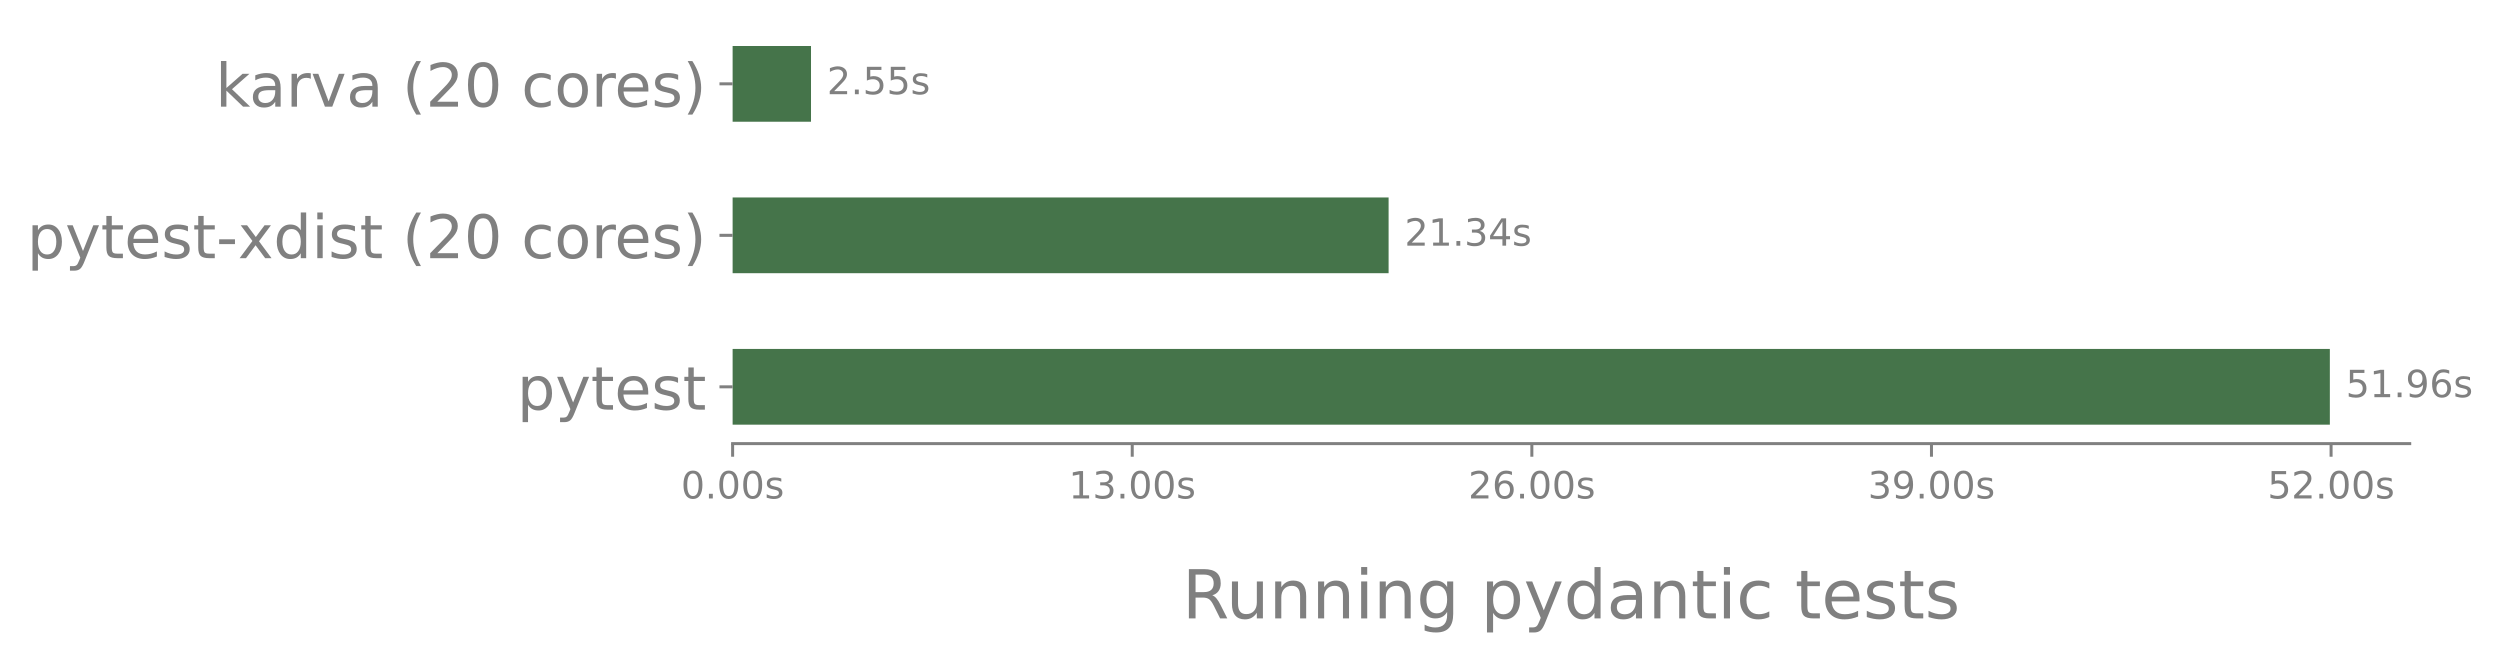
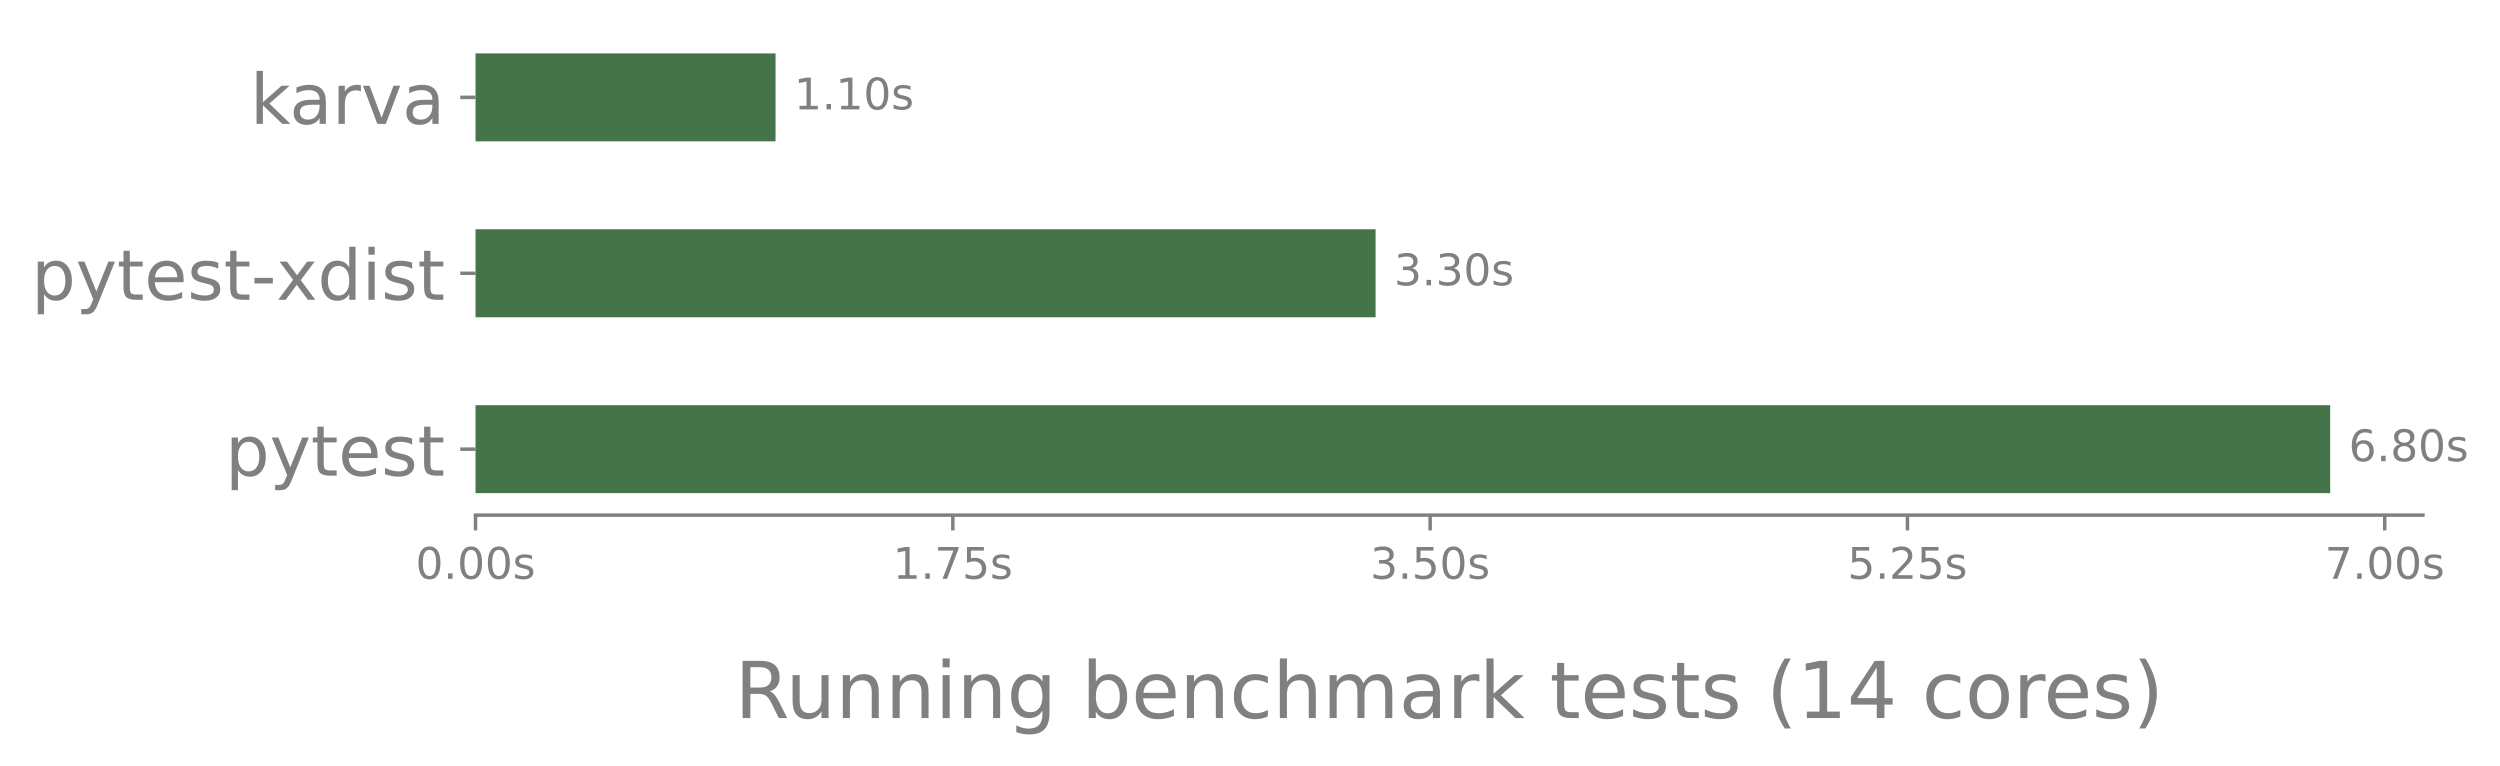
- <svg xmlns="http://www.w3.org/2000/svg" xmlns:xlink="http://www.w3.org/1999/xlink" width="665.437pt" height="175.551pt" viewBox="0 0 665.437 175.551" version="1.1">
+ <svg xmlns="http://www.w3.org/2000/svg" xmlns:xlink="http://www.w3.org/1999/xlink" width="573.074pt" height="175.551pt" viewBox="0 0 573.074 175.551" version="1.1">
  <defs>
    <style type="text/css">*{stroke-linejoin: round; stroke-linecap: butt}</style>
  </defs>
  <g id="figure_1">
    <g id="patch_1">
-       <path d="M 0 175.551  L 665.437 175.551  L 665.437 0  L 0 0  L 0 175.551  z " style="fill: none" />
+       <path d="M 0 175.551  L 573.074 175.551  L 573.074 0  L 0 0  L 0 175.551  z " style="fill: none" />
    </g>
    <g id="axes_1">
      <g id="patch_2">
-         <path d="M 195.005 118.08  L 641.405 118.08  L 641.405 7.2  L 195.005 7.2  L 195.005 118.08  z " style="fill: none" />
+         <path d="M 109.005 118.08  L 555.405 118.08  L 555.405 7.2  L 109.005 7.2  L 109.005 118.08  z " style="fill: none" />
      </g>
      <g id="patch_3">
-         <path d="M 195.005 113.04  L 620.148 113.04  L 620.148 92.88  L 195.005 92.88  z " clip-path="url(#pfb73ade6a6)" style="fill: #45744a" />
+         <path d="M 109.005 113.04  L 534.148 113.04  L 534.148 92.88  L 109.005 92.88  z " clip-path="url(#pf5145cd546)" style="fill: #45744a" />
      </g>
      <g id="patch_4">
-         <path d="M 195.005 72.72  L 369.611 72.72  L 369.611 52.56  L 195.005 52.56  z " clip-path="url(#pfb73ade6a6)" style="fill: #45744a" />
+         <path d="M 109.005 72.72  L 315.324 72.72  L 315.324 52.56  L 109.005 52.56  z " clip-path="url(#pf5145cd546)" style="fill: #45744a" />
      </g>
      <g id="patch_5">
-         <path d="M 195.005 32.4  L 215.869 32.4  L 215.869 12.24  L 195.005 12.24  z " clip-path="url(#pfb73ade6a6)" style="fill: #45744a" />
+         <path d="M 109.005 32.4  L 177.778 32.4  L 177.778 12.24  L 109.005 12.24  z " clip-path="url(#pf5145cd546)" style="fill: #45744a" />
      </g>
      <g id="matplotlib.axis_1">
        <g id="xtick_1">
          <g id="line2d_1">
            <defs>
-               <path id="md4c3dacaef" d="M 0 0  L 0 3.5  " style="stroke: #808080; stroke-width: 0.8" />
+               <path id="m39ae7757c9" d="M 0 0  L 0 3.5  " style="stroke: #808080; stroke-width: 0.8" />
            </defs>
            <g>
-               <use xlink:href="#md4c3dacaef" x="195.005" y="118.08" style="fill: #808080; stroke: #808080; stroke-width: 0.8" />
+               <use xlink:href="#m39ae7757c9" x="109.005" y="118.08" style="fill: #808080; stroke: #808080; stroke-width: 0.8" />
            </g>
          </g>
          <g id="text_1">
-             <g style="fill: #808080" transform="translate(181.2675 132.6784) scale(0.1 -0.1)">
+             <g style="fill: #808080" transform="translate(95.2675 132.6784) scale(0.1 -0.1)">
              <defs>
                <path id="DejaVuSans-30" d="M 2034 4250  Q 1547 4250 1301 3770  Q 1056 3291 1056 2328  Q 1056 1369 1301 889  Q 1547 409 2034 409  Q 2525 409 2770 889  Q 3016 1369 3016 2328  Q 3016 3291 2770 3770  Q 2525 4250 2034 4250  z M 2034 4750  Q 2819 4750 3233 4129  Q 3647 3509 3647 2328  Q 3647 1150 3233 529  Q 2819 -91 2034 -91  Q 1250 -91 836 529  Q 422 1150 422 2328  Q 422 3509 836 4129  Q 1250 4750 2034 4750  z " transform="scale(0.015625)" />
                <path id="DejaVuSans-2e" d="M 684 794  L 1344 794  L 1344 0  L 684 0  L 684 794  z " transform="scale(0.015625)" />
                <path id="DejaVuSans-73" d="M 2834 3397  L 2834 2853  Q 2591 2978 2328 3040  Q 2066 3103 1784 3103  Q 1356 3103 1142 2972  Q 928 2841 928 2578  Q 928 2378 1081 2264  Q 1234 2150 1697 2047  L 1894 2003  Q 2506 1872 2764 1633  Q 3022 1394 3022 966  Q 3022 478 2636 193  Q 2250 -91 1575 -91  Q 1294 -91 989 -36  Q 684 19 347 128  L 347 722  Q 666 556 975 473  Q 1284 391 1588 391  Q 1994 391 2212 530  Q 2431 669 2431 922  Q 2431 1156 2273 1281  Q 2116 1406 1581 1522  L 1381 1569  Q 847 1681 609 1914  Q 372 2147 372 2553  Q 372 3047 722 3315  Q 1072 3584 1716 3584  Q 2034 3584 2315 3537  Q 2597 3491 2834 3397  z " transform="scale(0.015625)" />
              </defs>
              <use xlink:href="#DejaVuSans-30" />
              <use xlink:href="#DejaVuSans-2e" transform="translate(63.62305 0)" />
              <use xlink:href="#DejaVuSans-30" transform="translate(95.41016 0)" />
              <use xlink:href="#DejaVuSans-30" transform="translate(159.0332 0)" />
              <use xlink:href="#DejaVuSans-73" transform="translate(222.6562 0)" />
            </g>
          </g>
        </g>
        <g id="xtick_2">
          <g id="line2d_2">
            <g>
-               <use xlink:href="#md4c3dacaef" x="301.373" y="118.08" style="fill: #808080; stroke: #808080; stroke-width: 0.8" />
+               <use xlink:href="#m39ae7757c9" x="218.417" y="118.08" style="fill: #808080; stroke: #808080; stroke-width: 0.8" />
            </g>
          </g>
          <g id="text_2">
-             <g style="fill: #808080" transform="translate(284.4538 132.6784) scale(0.1 -0.1)">
+             <g style="fill: #808080" transform="translate(204.6793 132.6784) scale(0.1 -0.1)">
              <defs>
                <path id="DejaVuSans-31" d="M 794 531  L 1825 531  L 1825 4091  L 703 3866  L 703 4441  L 1819 4666  L 2450 4666  L 2450 531  L 3481 531  L 3481 0  L 794 0  L 794 531  z " transform="scale(0.015625)" />
-                 <path id="DejaVuSans-33" d="M 2597 2516  Q 3050 2419 3304 2112  Q 3559 1806 3559 1356  Q 3559 666 3084 287  Q 2609 -91 1734 -91  Q 1441 -91 1130 -33  Q 819 25 488 141  L 488 750  Q 750 597 1062 519  Q 1375 441 1716 441  Q 2309 441 2620 675  Q 2931 909 2931 1356  Q 2931 1769 2642 2001  Q 2353 2234 1838 2234  L 1294 2234  L 1294 2753  L 1863 2753  Q 2328 2753 2575 2939  Q 2822 3125 2822 3475  Q 2822 3834 2567 4026  Q 2313 4219 1838 4219  Q 1578 4219 1281 4162  Q 984 4106 628 3988  L 628 4550  Q 988 4650 1302 4700  Q 1616 4750 1894 4750  Q 2613 4750 3031 4423  Q 3450 4097 3450 3541  Q 3450 3153 3228 2886  Q 3006 2619 2597 2516  z " transform="scale(0.015625)" />
+                 <path id="DejaVuSans-37" d="M 525 4666  L 3525 4666  L 3525 4397  L 1831 0  L 1172 0  L 2766 4134  L 525 4134  L 525 4666  z " transform="scale(0.015625)" />
+                 <path id="DejaVuSans-35" d="M 691 4666  L 3169 4666  L 3169 4134  L 1269 4134  L 1269 2991  Q 1406 3038 1543 3061  Q 1681 3084 1819 3084  Q 2600 3084 3056 2656  Q 3513 2228 3513 1497  Q 3513 744 3044 326  Q 2575 -91 1722 -91  Q 1428 -91 1123 -41  Q 819 9 494 109  L 494 744  Q 775 591 1075 516  Q 1375 441 1709 441  Q 2250 441 2565 725  Q 2881 1009 2881 1497  Q 2881 1984 2565 2268  Q 2250 2553 1709 2553  Q 1456 2553 1204 2497  Q 953 2441 691 2322  L 691 4666  z " transform="scale(0.015625)" />
              </defs>
              <use xlink:href="#DejaVuSans-31" />
-               <use xlink:href="#DejaVuSans-33" transform="translate(63.62305 0)" />
-               <use xlink:href="#DejaVuSans-2e" transform="translate(127.2461 0)" />
-               <use xlink:href="#DejaVuSans-30" transform="translate(159.0332 0)" />
-               <use xlink:href="#DejaVuSans-30" transform="translate(222.6562 0)" />
-               <use xlink:href="#DejaVuSans-73" transform="translate(286.2793 0)" />
+               <use xlink:href="#DejaVuSans-2e" transform="translate(63.62305 0)" />
+               <use xlink:href="#DejaVuSans-37" transform="translate(95.41016 0)" />
+               <use xlink:href="#DejaVuSans-35" transform="translate(159.0332 0)" />
+               <use xlink:href="#DejaVuSans-73" transform="translate(222.6562 0)" />
            </g>
          </g>
        </g>
        <g id="xtick_3">
          <g id="line2d_3">
            <g>
-               <use xlink:href="#md4c3dacaef" x="407.74" y="118.08" style="fill: #808080; stroke: #808080; stroke-width: 0.8" />
+               <use xlink:href="#m39ae7757c9" x="327.829" y="118.08" style="fill: #808080; stroke: #808080; stroke-width: 0.8" />
            </g>
          </g>
          <g id="text_3">
-             <g style="fill: #808080" transform="translate(390.8213 132.6784) scale(0.1 -0.1)">
-               <defs>
-                 <path id="DejaVuSans-32" d="M 1228 531  L 3431 531  L 3431 0  L 469 0  L 469 531  Q 828 903 1448 1529  Q 2069 2156 2228 2338  Q 2531 2678 2651 2914  Q 2772 3150 2772 3378  Q 2772 3750 2511 3984  Q 2250 4219 1831 4219  Q 1534 4219 1204 4116  Q 875 4013 500 3803  L 500 4441  Q 881 4594 1212 4672  Q 1544 4750 1819 4750  Q 2544 4750 2975 4387  Q 3406 4025 3406 3419  Q 3406 3131 3298 2873  Q 3191 2616 2906 2266  Q 2828 2175 2409 1742  Q 1991 1309 1228 531  z " transform="scale(0.015625)" />
-                 <path id="DejaVuSans-36" d="M 2113 2584  Q 1688 2584 1439 2293  Q 1191 2003 1191 1497  Q 1191 994 1439 701  Q 1688 409 2113 409  Q 2538 409 2786 701  Q 3034 994 3034 1497  Q 3034 2003 2786 2293  Q 2538 2584 2113 2584  z M 3366 4563  L 3366 3988  Q 3128 4100 2886 4159  Q 2644 4219 2406 4219  Q 1781 4219 1451 3797  Q 1122 3375 1075 2522  Q 1259 2794 1537 2939  Q 1816 3084 2150 3084  Q 2853 3084 3261 2657  Q 3669 2231 3669 1497  Q 3669 778 3244 343  Q 2819 -91 2113 -91  Q 1303 -91 875 529  Q 447 1150 447 2328  Q 447 3434 972 4092  Q 1497 4750 2381 4750  Q 2619 4750 2861 4703  Q 3103 4656 3366 4563  z " transform="scale(0.015625)" />
-               </defs>
-               <use xlink:href="#DejaVuSans-32" />
-               <use xlink:href="#DejaVuSans-36" transform="translate(63.62305 0)" />
-               <use xlink:href="#DejaVuSans-2e" transform="translate(127.2461 0)" />
+             <g style="fill: #808080" transform="translate(314.091 132.6784) scale(0.1 -0.1)">
+               <defs>
+                 <path id="DejaVuSans-33" d="M 2597 2516  Q 3050 2419 3304 2112  Q 3559 1806 3559 1356  Q 3559 666 3084 287  Q 2609 -91 1734 -91  Q 1441 -91 1130 -33  Q 819 25 488 141  L 488 750  Q 750 597 1062 519  Q 1375 441 1716 441  Q 2309 441 2620 675  Q 2931 909 2931 1356  Q 2931 1769 2642 2001  Q 2353 2234 1838 2234  L 1294 2234  L 1294 2753  L 1863 2753  Q 2328 2753 2575 2939  Q 2822 3125 2822 3475  Q 2822 3834 2567 4026  Q 2313 4219 1838 4219  Q 1578 4219 1281 4162  Q 984 4106 628 3988  L 628 4550  Q 988 4650 1302 4700  Q 1616 4750 1894 4750  Q 2613 4750 3031 4423  Q 3450 4097 3450 3541  Q 3450 3153 3228 2886  Q 3006 2619 2597 2516  z " transform="scale(0.015625)" />
+               </defs>
+               <use xlink:href="#DejaVuSans-33" />
+               <use xlink:href="#DejaVuSans-2e" transform="translate(63.62305 0)" />
+               <use xlink:href="#DejaVuSans-35" transform="translate(95.41016 0)" />
              <use xlink:href="#DejaVuSans-30" transform="translate(159.0332 0)" />
-               <use xlink:href="#DejaVuSans-30" transform="translate(222.6562 0)" />
-               <use xlink:href="#DejaVuSans-73" transform="translate(286.2793 0)" />
+               <use xlink:href="#DejaVuSans-73" transform="translate(222.6562 0)" />
            </g>
          </g>
        </g>
        <g id="xtick_4">
          <g id="line2d_4">
            <g>
-               <use xlink:href="#md4c3dacaef" x="514.108" y="118.08" style="fill: #808080; stroke: #808080; stroke-width: 0.8" />
+               <use xlink:href="#m39ae7757c9" x="437.24" y="118.08" style="fill: #808080; stroke: #808080; stroke-width: 0.8" />
            </g>
          </g>
          <g id="text_4">
-             <g style="fill: #808080" transform="translate(497.1889 132.6784) scale(0.1 -0.1)">
-               <defs>
-                 <path id="DejaVuSans-39" d="M 703 97  L 703 672  Q 941 559 1184 500  Q 1428 441 1663 441  Q 2288 441 2617 861  Q 2947 1281 2994 2138  Q 2813 1869 2534 1725  Q 2256 1581 1919 1581  Q 1219 1581 811 2004  Q 403 2428 403 3163  Q 403 3881 828 4315  Q 1253 4750 1959 4750  Q 2769 4750 3195 4129  Q 3622 3509 3622 2328  Q 3622 1225 3098 567  Q 2575 -91 1691 -91  Q 1453 -91 1209 -44  Q 966 3 703 97  z M 1959 2075  Q 2384 2075 2632 2365  Q 2881 2656 2881 3163  Q 2881 3666 2632 3958  Q 2384 4250 1959 4250  Q 1534 4250 1286 3958  Q 1038 3666 1038 3163  Q 1038 2656 1286 2365  Q 1534 2075 1959 2075  z " transform="scale(0.015625)" />
-               </defs>
-               <use xlink:href="#DejaVuSans-33" />
-               <use xlink:href="#DejaVuSans-39" transform="translate(63.62305 0)" />
-               <use xlink:href="#DejaVuSans-2e" transform="translate(127.2461 0)" />
-               <use xlink:href="#DejaVuSans-30" transform="translate(159.0332 0)" />
-               <use xlink:href="#DejaVuSans-30" transform="translate(222.6562 0)" />
-               <use xlink:href="#DejaVuSans-73" transform="translate(286.2793 0)" />
+             <g style="fill: #808080" transform="translate(423.5028 132.6784) scale(0.1 -0.1)">
+               <defs>
+                 <path id="DejaVuSans-32" d="M 1228 531  L 3431 531  L 3431 0  L 469 0  L 469 531  Q 828 903 1448 1529  Q 2069 2156 2228 2338  Q 2531 2678 2651 2914  Q 2772 3150 2772 3378  Q 2772 3750 2511 3984  Q 2250 4219 1831 4219  Q 1534 4219 1204 4116  Q 875 4013 500 3803  L 500 4441  Q 881 4594 1212 4672  Q 1544 4750 1819 4750  Q 2544 4750 2975 4387  Q 3406 4025 3406 3419  Q 3406 3131 3298 2873  Q 3191 2616 2906 2266  Q 2828 2175 2409 1742  Q 1991 1309 1228 531  z " transform="scale(0.015625)" />
+               </defs>
+               <use xlink:href="#DejaVuSans-35" />
+               <use xlink:href="#DejaVuSans-2e" transform="translate(63.62305 0)" />
+               <use xlink:href="#DejaVuSans-32" transform="translate(95.41016 0)" />
+               <use xlink:href="#DejaVuSans-35" transform="translate(159.0332 0)" />
+               <use xlink:href="#DejaVuSans-73" transform="translate(222.6562 0)" />
            </g>
          </g>
        </g>
        <g id="xtick_5">
          <g id="line2d_5">
            <g>
-               <use xlink:href="#md4c3dacaef" x="620.475" y="118.08" style="fill: #808080; stroke: #808080; stroke-width: 0.8" />
+               <use xlink:href="#m39ae7757c9" x="546.652" y="118.08" style="fill: #808080; stroke: #808080; stroke-width: 0.8" />
            </g>
          </g>
          <g id="text_5">
-             <g style="fill: #808080" transform="translate(603.5564 132.6784) scale(0.1 -0.1)">
-               <defs>
-                 <path id="DejaVuSans-35" d="M 691 4666  L 3169 4666  L 3169 4134  L 1269 4134  L 1269 2991  Q 1406 3038 1543 3061  Q 1681 3084 1819 3084  Q 2600 3084 3056 2656  Q 3513 2228 3513 1497  Q 3513 744 3044 326  Q 2575 -91 1722 -91  Q 1428 -91 1123 -41  Q 819 9 494 109  L 494 744  Q 775 591 1075 516  Q 1375 441 1709 441  Q 2250 441 2565 725  Q 2881 1009 2881 1497  Q 2881 1984 2565 2268  Q 2250 2553 1709 2553  Q 1456 2553 1204 2497  Q 953 2441 691 2322  L 691 4666  z " transform="scale(0.015625)" />
-               </defs>
-               <use xlink:href="#DejaVuSans-35" />
-               <use xlink:href="#DejaVuSans-32" transform="translate(63.62305 0)" />
-               <use xlink:href="#DejaVuSans-2e" transform="translate(127.2461 0)" />
+             <g style="fill: #808080" transform="translate(532.9146 132.6784) scale(0.1 -0.1)">
+               <use xlink:href="#DejaVuSans-37" />
+               <use xlink:href="#DejaVuSans-2e" transform="translate(63.62305 0)" />
+               <use xlink:href="#DejaVuSans-30" transform="translate(95.41016 0)" />
              <use xlink:href="#DejaVuSans-30" transform="translate(159.0332 0)" />
-               <use xlink:href="#DejaVuSans-30" transform="translate(222.6562 0)" />
-               <use xlink:href="#DejaVuSans-73" transform="translate(286.2793 0)" />
+               <use xlink:href="#DejaVuSans-73" transform="translate(222.6562 0)" />
            </g>
          </g>
        </g>
      </g>
      <g id="matplotlib.axis_2">
        <g id="ytick_1">
          <g id="line2d_6">
            <defs>
-               <path id="m5f9d4960f5" d="M 0 0  L -3.5 0  " style="stroke: #808080; stroke-width: 0.8" />
+               <path id="m55cdf19a54" d="M 0 0  L -3.5 0  " style="stroke: #808080; stroke-width: 0.8" />
            </defs>
            <g>
-               <use xlink:href="#m5f9d4960f5" x="195.005" y="102.96" style="fill: #808080; stroke: #808080; stroke-width: 0.8" />
+               <use xlink:href="#m55cdf19a54" x="109.005" y="102.96" style="fill: #808080; stroke: #808080; stroke-width: 0.8" />
            </g>
          </g>
          <g id="text_6">
-             <g style="fill: #808080" transform="translate(137.6525 109.0387) scale(0.16 -0.16)">
+             <g style="fill: #808080" transform="translate(51.6525 109.0387) scale(0.16 -0.16)">
              <defs>
                <path id="DejaVuSans-70" d="M 1159 525  L 1159 -1331  L 581 -1331  L 581 3500  L 1159 3500  L 1159 2969  Q 1341 3281 1617 3432  Q 1894 3584 2278 3584  Q 2916 3584 3314 3078  Q 3713 2572 3713 1747  Q 3713 922 3314 415  Q 2916 -91 2278 -91  Q 1894 -91 1617 61  Q 1341 213 1159 525  z M 3116 1747  Q 3116 2381 2855 2742  Q 2594 3103 2138 3103  Q 1681 3103 1420 2742  Q 1159 2381 1159 1747  Q 1159 1113 1420 752  Q 1681 391 2138 391  Q 2594 391 2855 752  Q 3116 1113 3116 1747  z " transform="scale(0.015625)" />
                <path id="DejaVuSans-79" d="M 2059 -325  Q 1816 -950 1584 -1140  Q 1353 -1331 966 -1331  L 506 -1331  L 506 -850  L 844 -850  Q 1081 -850 1212 -737  Q 1344 -625 1503 -206  L 1606 56  L 191 3500  L 800 3500  L 1894 763  L 2988 3500  L 3597 3500  L 2059 -325  z " transform="scale(0.015625)" />
                <path id="DejaVuSans-74" d="M 1172 4494  L 1172 3500  L 2356 3500  L 2356 3053  L 1172 3053  L 1172 1153  Q 1172 725 1289 603  Q 1406 481 1766 481  L 2356 481  L 2356 0  L 1766 0  Q 1100 0 847 248  Q 594 497 594 1153  L 594 3053  L 172 3053  L 172 3500  L 594 3500  L 594 4494  L 1172 4494  z " transform="scale(0.015625)" />
                <path id="DejaVuSans-65" d="M 3597 1894  L 3597 1613  L 953 1613  Q 991 1019 1311 708  Q 1631 397 2203 397  Q 2534 397 2845 478  Q 3156 559 3463 722  L 3463 178  Q 3153 47 2828 -22  Q 2503 -91 2169 -91  Q 1331 -91 842 396  Q 353 884 353 1716  Q 353 2575 817 3079  Q 1281 3584 2069 3584  Q 2775 3584 3186 3129  Q 3597 2675 3597 1894  z M 3022 2063  Q 3016 2534 2758 2815  Q 2500 3097 2075 3097  Q 1594 3097 1305 2825  Q 1016 2553 972 2059  L 3022 2063  z " transform="scale(0.015625)" />
              </defs>
              <use xlink:href="#DejaVuSans-70" />
              <use xlink:href="#DejaVuSans-79" transform="translate(63.47656 0)" />
              <use xlink:href="#DejaVuSans-74" transform="translate(122.6562 0)" />
              <use xlink:href="#DejaVuSans-65" transform="translate(161.8652 0)" />
              <use xlink:href="#DejaVuSans-73" transform="translate(223.3887 0)" />
              <use xlink:href="#DejaVuSans-74" transform="translate(275.4883 0)" />
            </g>
          </g>
        </g>
        <g id="ytick_2">
          <g id="line2d_7">
            <g>
-               <use xlink:href="#m5f9d4960f5" x="195.005" y="62.64" style="fill: #808080; stroke: #808080; stroke-width: 0.8" />
+               <use xlink:href="#m55cdf19a54" x="109.005" y="62.64" style="fill: #808080; stroke: #808080; stroke-width: 0.8" />
            </g>
          </g>
          <g id="text_7">
            <g style="fill: #808080" transform="translate(7.2 68.71875) scale(0.16 -0.16)">
              <defs>
                <path id="DejaVuSans-2d" d="M 313 2009  L 1997 2009  L 1997 1497  L 313 1497  L 313 2009  z " transform="scale(0.015625)" />
                <path id="DejaVuSans-78" d="M 3513 3500  L 2247 1797  L 3578 0  L 2900 0  L 1881 1375  L 863 0  L 184 0  L 1544 1831  L 300 3500  L 978 3500  L 1906 2253  L 2834 3500  L 3513 3500  z " transform="scale(0.015625)" />
                <path id="DejaVuSans-64" d="M 2906 2969  L 2906 4863  L 3481 4863  L 3481 0  L 2906 0  L 2906 525  Q 2725 213 2448 61  Q 2172 -91 1784 -91  Q 1150 -91 751 415  Q 353 922 353 1747  Q 353 2572 751 3078  Q 1150 3584 1784 3584  Q 2172 3584 2448 3432  Q 2725 3281 2906 2969  z M 947 1747  Q 947 1113 1208 752  Q 1469 391 1925 391  Q 2381 391 2643 752  Q 2906 1113 2906 1747  Q 2906 2381 2643 2742  Q 2381 3103 1925 3103  Q 1469 3103 1208 2742  Q 947 2381 947 1747  z " transform="scale(0.015625)" />
                <path id="DejaVuSans-69" d="M 603 3500  L 1178 3500  L 1178 0  L 603 0  L 603 3500  z M 603 4863  L 1178 4863  L 1178 4134  L 603 4134  L 603 4863  z " transform="scale(0.015625)" />
-                 <path id="DejaVuSans-20" transform="scale(0.015625)" />
-                 <path id="DejaVuSans-28" d="M 1984 4856  Q 1566 4138 1362 3434  Q 1159 2731 1159 2009  Q 1159 1288 1364 580  Q 1569 -128 1984 -844  L 1484 -844  Q 1016 -109 783 600  Q 550 1309 550 2009  Q 550 2706 781 3412  Q 1013 4119 1484 4856  L 1984 4856  z " transform="scale(0.015625)" />
-                 <path id="DejaVuSans-63" d="M 3122 3366  L 3122 2828  Q 2878 2963 2633 3030  Q 2388 3097 2138 3097  Q 1578 3097 1268 2742  Q 959 2388 959 1747  Q 959 1106 1268 751  Q 1578 397 2138 397  Q 2388 397 2633 464  Q 2878 531 3122 666  L 3122 134  Q 2881 22 2623 -34  Q 2366 -91 2075 -91  Q 1284 -91 818 406  Q 353 903 353 1747  Q 353 2603 823 3093  Q 1294 3584 2113 3584  Q 2378 3584 2631 3529  Q 2884 3475 3122 3366  z " transform="scale(0.015625)" />
-                 <path id="DejaVuSans-6f" d="M 1959 3097  Q 1497 3097 1228 2736  Q 959 2375 959 1747  Q 959 1119 1226 758  Q 1494 397 1959 397  Q 2419 397 2687 759  Q 2956 1122 2956 1747  Q 2956 2369 2687 2733  Q 2419 3097 1959 3097  z M 1959 3584  Q 2709 3584 3137 3096  Q 3566 2609 3566 1747  Q 3566 888 3137 398  Q 2709 -91 1959 -91  Q 1206 -91 779 398  Q 353 888 353 1747  Q 353 2609 779 3096  Q 1206 3584 1959 3584  z " transform="scale(0.015625)" />
-                 <path id="DejaVuSans-72" d="M 2631 2963  Q 2534 3019 2420 3045  Q 2306 3072 2169 3072  Q 1681 3072 1420 2755  Q 1159 2438 1159 1844  L 1159 0  L 581 0  L 581 3500  L 1159 3500  L 1159 2956  Q 1341 3275 1631 3429  Q 1922 3584 2338 3584  Q 2397 3584 2469 3576  Q 2541 3569 2628 3553  L 2631 2963  z " transform="scale(0.015625)" />
-                 <path id="DejaVuSans-29" d="M 513 4856  L 1013 4856  Q 1481 4119 1714 3412  Q 1947 2706 1947 2009  Q 1947 1309 1714 600  Q 1481 -109 1013 -844  L 513 -844  Q 928 -128 1133 580  Q 1338 1288 1338 2009  Q 1338 2731 1133 3434  Q 928 4138 513 4856  z " transform="scale(0.015625)" />
              </defs>
              <use xlink:href="#DejaVuSans-70" />
              <use xlink:href="#DejaVuSans-79" transform="translate(63.47656 0)" />
              <use xlink:href="#DejaVuSans-74" transform="translate(122.6562 0)" />
              <use xlink:href="#DejaVuSans-65" transform="translate(161.8652 0)" />
              <use xlink:href="#DejaVuSans-73" transform="translate(223.3887 0)" />
              <use xlink:href="#DejaVuSans-74" transform="translate(275.4883 0)" />
              <use xlink:href="#DejaVuSans-2d" transform="translate(314.6973 0)" />
              <use xlink:href="#DejaVuSans-78" transform="translate(350.7812 0)" />
              <use xlink:href="#DejaVuSans-64" transform="translate(409.9609 0)" />
              <use xlink:href="#DejaVuSans-69" transform="translate(473.4375 0)" />
              <use xlink:href="#DejaVuSans-73" transform="translate(501.2207 0)" />
              <use xlink:href="#DejaVuSans-74" transform="translate(553.3203 0)" />
-               <use xlink:href="#DejaVuSans-20" transform="translate(592.5293 0)" />
-               <use xlink:href="#DejaVuSans-28" transform="translate(624.3164 0)" />
-               <use xlink:href="#DejaVuSans-32" transform="translate(663.3301 0)" />
-               <use xlink:href="#DejaVuSans-30" transform="translate(726.9531 0)" />
-               <use xlink:href="#DejaVuSans-20" transform="translate(790.5762 0)" />
-               <use xlink:href="#DejaVuSans-63" transform="translate(822.3633 0)" />
-               <use xlink:href="#DejaVuSans-6f" transform="translate(877.3438 0)" />
-               <use xlink:href="#DejaVuSans-72" transform="translate(938.5254 0)" />
-               <use xlink:href="#DejaVuSans-65" transform="translate(977.3887 0)" />
-               <use xlink:href="#DejaVuSans-73" transform="translate(1038.912 0)" />
-               <use xlink:href="#DejaVuSans-29" transform="translate(1091.012 0)" />
            </g>
          </g>
        </g>
        <g id="ytick_3">
          <g id="line2d_8">
            <g>
-               <use xlink:href="#m5f9d4960f5" x="195.005" y="22.32" style="fill: #808080; stroke: #808080; stroke-width: 0.8" />
+               <use xlink:href="#m55cdf19a54" x="109.005" y="22.32" style="fill: #808080; stroke: #808080; stroke-width: 0.8" />
            </g>
          </g>
          <g id="text_8">
            <g style="fill: #808080" transform="translate(57.3625 28.39875) scale(0.16 -0.16)">
              <defs>
                <path id="DejaVuSans-6b" d="M 581 4863  L 1159 4863  L 1159 1991  L 2875 3500  L 3609 3500  L 1753 1863  L 3688 0  L 2938 0  L 1159 1709  L 1159 0  L 581 0  L 581 4863  z " transform="scale(0.015625)" />
                <path id="DejaVuSans-61" d="M 2194 1759  Q 1497 1759 1228 1600  Q 959 1441 959 1056  Q 959 750 1161 570  Q 1363 391 1709 391  Q 2188 391 2477 730  Q 2766 1069 2766 1631  L 2766 1759  L 2194 1759  z M 3341 1997  L 3341 0  L 2766 0  L 2766 531  Q 2569 213 2275 61  Q 1981 -91 1556 -91  Q 1019 -91 701 211  Q 384 513 384 1019  Q 384 1609 779 1909  Q 1175 2209 1959 2209  L 2766 2209  L 2766 2266  Q 2766 2663 2505 2880  Q 2244 3097 1772 3097  Q 1472 3097 1187 3025  Q 903 2953 641 2809  L 641 3341  Q 956 3463 1253 3523  Q 1550 3584 1831 3584  Q 2591 3584 2966 3190  Q 3341 2797 3341 1997  z " transform="scale(0.015625)" />
+                 <path id="DejaVuSans-72" d="M 2631 2963  Q 2534 3019 2420 3045  Q 2306 3072 2169 3072  Q 1681 3072 1420 2755  Q 1159 2438 1159 1844  L 1159 0  L 581 0  L 581 3500  L 1159 3500  L 1159 2956  Q 1341 3275 1631 3429  Q 1922 3584 2338 3584  Q 2397 3584 2469 3576  Q 2541 3569 2628 3553  L 2631 2963  z " transform="scale(0.015625)" />
                <path id="DejaVuSans-76" d="M 191 3500  L 800 3500  L 1894 563  L 2988 3500  L 3597 3500  L 2284 0  L 1503 0  L 191 3500  z " transform="scale(0.015625)" />
              </defs>
              <use xlink:href="#DejaVuSans-6b" />
              <use xlink:href="#DejaVuSans-61" transform="translate(56.16016 0)" />
              <use xlink:href="#DejaVuSans-72" transform="translate(117.4395 0)" />
              <use xlink:href="#DejaVuSans-76" transform="translate(158.5527 0)" />
              <use xlink:href="#DejaVuSans-61" transform="translate(217.7324 0)" />
-               <use xlink:href="#DejaVuSans-20" transform="translate(279.0117 0)" />
-               <use xlink:href="#DejaVuSans-28" transform="translate(310.7988 0)" />
-               <use xlink:href="#DejaVuSans-32" transform="translate(349.8125 0)" />
-               <use xlink:href="#DejaVuSans-30" transform="translate(413.4355 0)" />
-               <use xlink:href="#DejaVuSans-20" transform="translate(477.0586 0)" />
-               <use xlink:href="#DejaVuSans-63" transform="translate(508.8457 0)" />
-               <use xlink:href="#DejaVuSans-6f" transform="translate(563.8262 0)" />
-               <use xlink:href="#DejaVuSans-72" transform="translate(625.0078 0)" />
-               <use xlink:href="#DejaVuSans-65" transform="translate(663.8711 0)" />
-               <use xlink:href="#DejaVuSans-73" transform="translate(725.3945 0)" />
-               <use xlink:href="#DejaVuSans-29" transform="translate(777.4941 0)" />
            </g>
          </g>
        </g>
      </g>
      <g id="patch_6">
-         <path d="M 195.005 118.08  L 641.405 118.08  " style="fill: none; stroke: #808080; stroke-width: 0.8; stroke-linejoin: miter; stroke-linecap: square" />
+         <path d="M 109.005 118.08  L 555.405 118.08  " style="fill: none; stroke: #808080; stroke-width: 0.8; stroke-linejoin: miter; stroke-linecap: square" />
      </g>
      <g id="text_9">
-         <g style="fill: #808080" transform="translate(624.3993 105.7194) scale(0.1 -0.1)">
-           <use xlink:href="#DejaVuSans-35" />
-           <use xlink:href="#DejaVuSans-31" transform="translate(63.62305 0)" />
-           <use xlink:href="#DejaVuSans-2e" transform="translate(127.2461 0)" />
-           <use xlink:href="#DejaVuSans-39" transform="translate(159.0332 0)" />
-           <use xlink:href="#DejaVuSans-36" transform="translate(222.6562 0)" />
-           <use xlink:href="#DejaVuSans-73" transform="translate(286.2793 0)" />
+         <g style="fill: #808080" transform="translate(538.3993 105.7194) scale(0.1 -0.1)">
+           <defs>
+             <path id="DejaVuSans-36" d="M 2113 2584  Q 1688 2584 1439 2293  Q 1191 2003 1191 1497  Q 1191 994 1439 701  Q 1688 409 2113 409  Q 2538 409 2786 701  Q 3034 994 3034 1497  Q 3034 2003 2786 2293  Q 2538 2584 2113 2584  z M 3366 4563  L 3366 3988  Q 3128 4100 2886 4159  Q 2644 4219 2406 4219  Q 1781 4219 1451 3797  Q 1122 3375 1075 2522  Q 1259 2794 1537 2939  Q 1816 3084 2150 3084  Q 2853 3084 3261 2657  Q 3669 2231 3669 1497  Q 3669 778 3244 343  Q 2819 -91 2113 -91  Q 1303 -91 875 529  Q 447 1150 447 2328  Q 447 3434 972 4092  Q 1497 4750 2381 4750  Q 2619 4750 2861 4703  Q 3103 4656 3366 4563  z " transform="scale(0.015625)" />
+             <path id="DejaVuSans-38" d="M 2034 2216  Q 1584 2216 1326 1975  Q 1069 1734 1069 1313  Q 1069 891 1326 650  Q 1584 409 2034 409  Q 2484 409 2743 651  Q 3003 894 3003 1313  Q 3003 1734 2745 1975  Q 2488 2216 2034 2216  z M 1403 2484  Q 997 2584 770 2862  Q 544 3141 544 3541  Q 544 4100 942 4425  Q 1341 4750 2034 4750  Q 2731 4750 3128 4425  Q 3525 4100 3525 3541  Q 3525 3141 3298 2862  Q 3072 2584 2669 2484  Q 3125 2378 3379 2068  Q 3634 1759 3634 1313  Q 3634 634 3220 271  Q 2806 -91 2034 -91  Q 1263 -91 848 271  Q 434 634 434 1313  Q 434 1759 690 2068  Q 947 2378 1403 2484  z M 1172 3481  Q 1172 3119 1398 2916  Q 1625 2713 2034 2713  Q 2441 2713 2670 2916  Q 2900 3119 2900 3481  Q 2900 3844 2670 4047  Q 2441 4250 2034 4250  Q 1625 4250 1398 4047  Q 1172 3844 1172 3481  z " transform="scale(0.015625)" />
+           </defs>
+           <use xlink:href="#DejaVuSans-36" />
+           <use xlink:href="#DejaVuSans-2e" transform="translate(63.62305 0)" />
+           <use xlink:href="#DejaVuSans-38" transform="translate(95.41016 0)" />
+           <use xlink:href="#DejaVuSans-30" transform="translate(159.0332 0)" />
+           <use xlink:href="#DejaVuSans-73" transform="translate(222.6562 0)" />
        </g>
      </g>
      <g id="text_10">
-         <g style="fill: #808080" transform="translate(373.8628 65.39938) scale(0.1 -0.1)">
-           <defs>
-             <path id="DejaVuSans-34" d="M 2419 4116  L 825 1625  L 2419 1625  L 2419 4116  z M 2253 4666  L 3047 4666  L 3047 1625  L 3713 1625  L 3713 1100  L 3047 1100  L 3047 0  L 2419 0  L 2419 1100  L 313 1100  L 313 1709  L 2253 4666  z " transform="scale(0.015625)" />
-           </defs>
-           <use xlink:href="#DejaVuSans-32" />
-           <use xlink:href="#DejaVuSans-31" transform="translate(63.62305 0)" />
-           <use xlink:href="#DejaVuSans-2e" transform="translate(127.2461 0)" />
-           <use xlink:href="#DejaVuSans-33" transform="translate(159.0332 0)" />
-           <use xlink:href="#DejaVuSans-34" transform="translate(222.6562 0)" />
-           <use xlink:href="#DejaVuSans-73" transform="translate(286.2793 0)" />
+         <g style="fill: #808080" transform="translate(319.5758 65.39938) scale(0.1 -0.1)">
+           <use xlink:href="#DejaVuSans-33" />
+           <use xlink:href="#DejaVuSans-2e" transform="translate(63.62305 0)" />
+           <use xlink:href="#DejaVuSans-33" transform="translate(95.41016 0)" />
+           <use xlink:href="#DejaVuSans-30" transform="translate(159.0332 0)" />
+           <use xlink:href="#DejaVuSans-73" transform="translate(222.6562 0)" />
        </g>
      </g>
      <g id="text_11">
-         <g style="fill: #808080" transform="translate(220.1208 25.07937) scale(0.1 -0.1)">
-           <use xlink:href="#DejaVuSans-32" />
+         <g style="fill: #808080" transform="translate(182.0295 25.07937) scale(0.1 -0.1)">
+           <use xlink:href="#DejaVuSans-31" />
          <use xlink:href="#DejaVuSans-2e" transform="translate(63.62305 0)" />
-           <use xlink:href="#DejaVuSans-35" transform="translate(95.41016 0)" />
-           <use xlink:href="#DejaVuSans-35" transform="translate(159.0332 0)" />
+           <use xlink:href="#DejaVuSans-31" transform="translate(95.41016 0)" />
+           <use xlink:href="#DejaVuSans-30" transform="translate(159.0332 0)" />
          <use xlink:href="#DejaVuSans-73" transform="translate(222.6562 0)" />
        </g>
      </g>
      <g id="text_12">
-         <g style="fill: #808080" transform="translate(314.6853 164.608) scale(0.18 -0.18)">
+         <g style="fill: #808080" transform="translate(168.4598 164.608) scale(0.18 -0.18)">
          <defs>
            <path id="DejaVuSans-52" d="M 2841 2188  Q 3044 2119 3236 1894  Q 3428 1669 3622 1275  L 4263 0  L 3584 0  L 2988 1197  Q 2756 1666 2539 1819  Q 2322 1972 1947 1972  L 1259 1972  L 1259 0  L 628 0  L 628 4666  L 2053 4666  Q 2853 4666 3247 4331  Q 3641 3997 3641 3322  Q 3641 2881 3436 2590  Q 3231 2300 2841 2188  z M 1259 4147  L 1259 2491  L 2053 2491  Q 2509 2491 2742 2702  Q 2975 2913 2975 3322  Q 2975 3731 2742 3939  Q 2509 4147 2053 4147  L 1259 4147  z " transform="scale(0.015625)" />
            <path id="DejaVuSans-75" d="M 544 1381  L 544 3500  L 1119 3500  L 1119 1403  Q 1119 906 1312 657  Q 1506 409 1894 409  Q 2359 409 2629 706  Q 2900 1003 2900 1516  L 2900 3500  L 3475 3500  L 3475 0  L 2900 0  L 2900 538  Q 2691 219 2414 64  Q 2138 -91 1772 -91  Q 1169 -91 856 284  Q 544 659 544 1381  z M 1991 3584  L 1991 3584  z " transform="scale(0.015625)" />
            <path id="DejaVuSans-6e" d="M 3513 2113  L 3513 0  L 2938 0  L 2938 2094  Q 2938 2591 2744 2837  Q 2550 3084 2163 3084  Q 1697 3084 1428 2787  Q 1159 2491 1159 1978  L 1159 0  L 581 0  L 581 3500  L 1159 3500  L 1159 2956  Q 1366 3272 1645 3428  Q 1925 3584 2291 3584  Q 2894 3584 3203 3211  Q 3513 2838 3513 2113  z " transform="scale(0.015625)" />
            <path id="DejaVuSans-67" d="M 2906 1791  Q 2906 2416 2648 2759  Q 2391 3103 1925 3103  Q 1463 3103 1205 2759  Q 947 2416 947 1791  Q 947 1169 1205 825  Q 1463 481 1925 481  Q 2391 481 2648 825  Q 2906 1169 2906 1791  z M 3481 434  Q 3481 -459 3084 -895  Q 2688 -1331 1869 -1331  Q 1566 -1331 1297 -1286  Q 1028 -1241 775 -1147  L 775 -588  Q 1028 -725 1275 -790  Q 1522 -856 1778 -856  Q 2344 -856 2625 -561  Q 2906 -266 2906 331  L 2906 616  Q 2728 306 2450 153  Q 2172 0 1784 0  Q 1141 0 747 490  Q 353 981 353 1791  Q 353 2603 747 3093  Q 1141 3584 1784 3584  Q 2172 3584 2450 3431  Q 2728 3278 2906 2969  L 2906 3500  L 3481 3500  L 3481 434  z " transform="scale(0.015625)" />
+             <path id="DejaVuSans-20" transform="scale(0.015625)" />
+             <path id="DejaVuSans-62" d="M 3116 1747  Q 3116 2381 2855 2742  Q 2594 3103 2138 3103  Q 1681 3103 1420 2742  Q 1159 2381 1159 1747  Q 1159 1113 1420 752  Q 1681 391 2138 391  Q 2594 391 2855 752  Q 3116 1113 3116 1747  z M 1159 2969  Q 1341 3281 1617 3432  Q 1894 3584 2278 3584  Q 2916 3584 3314 3078  Q 3713 2572 3713 1747  Q 3713 922 3314 415  Q 2916 -91 2278 -91  Q 1894 -91 1617 61  Q 1341 213 1159 525  L 1159 0  L 581 0  L 581 4863  L 1159 4863  L 1159 2969  z " transform="scale(0.015625)" />
+             <path id="DejaVuSans-63" d="M 3122 3366  L 3122 2828  Q 2878 2963 2633 3030  Q 2388 3097 2138 3097  Q 1578 3097 1268 2742  Q 959 2388 959 1747  Q 959 1106 1268 751  Q 1578 397 2138 397  Q 2388 397 2633 464  Q 2878 531 3122 666  L 3122 134  Q 2881 22 2623 -34  Q 2366 -91 2075 -91  Q 1284 -91 818 406  Q 353 903 353 1747  Q 353 2603 823 3093  Q 1294 3584 2113 3584  Q 2378 3584 2631 3529  Q 2884 3475 3122 3366  z " transform="scale(0.015625)" />
+             <path id="DejaVuSans-68" d="M 3513 2113  L 3513 0  L 2938 0  L 2938 2094  Q 2938 2591 2744 2837  Q 2550 3084 2163 3084  Q 1697 3084 1428 2787  Q 1159 2491 1159 1978  L 1159 0  L 581 0  L 581 4863  L 1159 4863  L 1159 2956  Q 1366 3272 1645 3428  Q 1925 3584 2291 3584  Q 2894 3584 3203 3211  Q 3513 2838 3513 2113  z " transform="scale(0.015625)" />
+             <path id="DejaVuSans-6d" d="M 3328 2828  Q 3544 3216 3844 3400  Q 4144 3584 4550 3584  Q 5097 3584 5394 3201  Q 5691 2819 5691 2113  L 5691 0  L 5113 0  L 5113 2094  Q 5113 2597 4934 2840  Q 4756 3084 4391 3084  Q 3944 3084 3684 2787  Q 3425 2491 3425 1978  L 3425 0  L 2847 0  L 2847 2094  Q 2847 2600 2669 2842  Q 2491 3084 2119 3084  Q 1678 3084 1418 2786  Q 1159 2488 1159 1978  L 1159 0  L 581 0  L 581 3500  L 1159 3500  L 1159 2956  Q 1356 3278 1631 3431  Q 1906 3584 2284 3584  Q 2666 3584 2933 3390  Q 3200 3197 3328 2828  z " transform="scale(0.015625)" />
+             <path id="DejaVuSans-28" d="M 1984 4856  Q 1566 4138 1362 3434  Q 1159 2731 1159 2009  Q 1159 1288 1364 580  Q 1569 -128 1984 -844  L 1484 -844  Q 1016 -109 783 600  Q 550 1309 550 2009  Q 550 2706 781 3412  Q 1013 4119 1484 4856  L 1984 4856  z " transform="scale(0.015625)" />
+             <path id="DejaVuSans-34" d="M 2419 4116  L 825 1625  L 2419 1625  L 2419 4116  z M 2253 4666  L 3047 4666  L 3047 1625  L 3713 1625  L 3713 1100  L 3047 1100  L 3047 0  L 2419 0  L 2419 1100  L 313 1100  L 313 1709  L 2253 4666  z " transform="scale(0.015625)" />
+             <path id="DejaVuSans-6f" d="M 1959 3097  Q 1497 3097 1228 2736  Q 959 2375 959 1747  Q 959 1119 1226 758  Q 1494 397 1959 397  Q 2419 397 2687 759  Q 2956 1122 2956 1747  Q 2956 2369 2687 2733  Q 2419 3097 1959 3097  z M 1959 3584  Q 2709 3584 3137 3096  Q 3566 2609 3566 1747  Q 3566 888 3137 398  Q 2709 -91 1959 -91  Q 1206 -91 779 398  Q 353 888 353 1747  Q 353 2609 779 3096  Q 1206 3584 1959 3584  z " transform="scale(0.015625)" />
+             <path id="DejaVuSans-29" d="M 513 4856  L 1013 4856  Q 1481 4119 1714 3412  Q 1947 2706 1947 2009  Q 1947 1309 1714 600  Q 1481 -109 1013 -844  L 513 -844  Q 928 -128 1133 580  Q 1338 1288 1338 2009  Q 1338 2731 1133 3434  Q 928 4138 513 4856  z " transform="scale(0.015625)" />
          </defs>
          <use xlink:href="#DejaVuSans-52" />
          <use xlink:href="#DejaVuSans-75" transform="translate(64.98242 0)" />
          <use xlink:href="#DejaVuSans-6e" transform="translate(128.3613 0)" />
          <use xlink:href="#DejaVuSans-6e" transform="translate(191.7402 0)" />
          <use xlink:href="#DejaVuSans-69" transform="translate(255.1191 0)" />
          <use xlink:href="#DejaVuSans-6e" transform="translate(282.9023 0)" />
          <use xlink:href="#DejaVuSans-67" transform="translate(346.2812 0)" />
          <use xlink:href="#DejaVuSans-20" transform="translate(409.7578 0)" />
-           <use xlink:href="#DejaVuSans-70" transform="translate(441.5449 0)" />
-           <use xlink:href="#DejaVuSans-79" transform="translate(505.0215 0)" />
-           <use xlink:href="#DejaVuSans-64" transform="translate(564.2012 0)" />
-           <use xlink:href="#DejaVuSans-61" transform="translate(627.6777 0)" />
-           <use xlink:href="#DejaVuSans-6e" transform="translate(688.957 0)" />
-           <use xlink:href="#DejaVuSans-74" transform="translate(752.3359 0)" />
-           <use xlink:href="#DejaVuSans-69" transform="translate(791.5449 0)" />
-           <use xlink:href="#DejaVuSans-63" transform="translate(819.3281 0)" />
-           <use xlink:href="#DejaVuSans-20" transform="translate(874.3086 0)" />
-           <use xlink:href="#DejaVuSans-74" transform="translate(906.0957 0)" />
-           <use xlink:href="#DejaVuSans-65" transform="translate(945.3047 0)" />
-           <use xlink:href="#DejaVuSans-73" transform="translate(1006.828 0)" />
-           <use xlink:href="#DejaVuSans-74" transform="translate(1058.928 0)" />
-           <use xlink:href="#DejaVuSans-73" transform="translate(1098.137 0)" />
+           <use xlink:href="#DejaVuSans-62" transform="translate(441.5449 0)" />
+           <use xlink:href="#DejaVuSans-65" transform="translate(505.0215 0)" />
+           <use xlink:href="#DejaVuSans-6e" transform="translate(566.5449 0)" />
+           <use xlink:href="#DejaVuSans-63" transform="translate(629.9238 0)" />
+           <use xlink:href="#DejaVuSans-68" transform="translate(684.9043 0)" />
+           <use xlink:href="#DejaVuSans-6d" transform="translate(748.2832 0)" />
+           <use xlink:href="#DejaVuSans-61" transform="translate(845.6953 0)" />
+           <use xlink:href="#DejaVuSans-72" transform="translate(906.9746 0)" />
+           <use xlink:href="#DejaVuSans-6b" transform="translate(948.0879 0)" />
+           <use xlink:href="#DejaVuSans-20" transform="translate(1005.998 0)" />
+           <use xlink:href="#DejaVuSans-74" transform="translate(1037.785 0)" />
+           <use xlink:href="#DejaVuSans-65" transform="translate(1076.994 0)" />
+           <use xlink:href="#DejaVuSans-73" transform="translate(1138.518 0)" />
+           <use xlink:href="#DejaVuSans-74" transform="translate(1190.617 0)" />
+           <use xlink:href="#DejaVuSans-73" transform="translate(1229.826 0)" />
+           <use xlink:href="#DejaVuSans-20" transform="translate(1281.926 0)" />
+           <use xlink:href="#DejaVuSans-28" transform="translate(1313.713 0)" />
+           <use xlink:href="#DejaVuSans-31" transform="translate(1352.727 0)" />
+           <use xlink:href="#DejaVuSans-34" transform="translate(1416.35 0)" />
+           <use xlink:href="#DejaVuSans-20" transform="translate(1479.973 0)" />
+           <use xlink:href="#DejaVuSans-63" transform="translate(1511.76 0)" />
+           <use xlink:href="#DejaVuSans-6f" transform="translate(1566.74 0)" />
+           <use xlink:href="#DejaVuSans-72" transform="translate(1627.922 0)" />
+           <use xlink:href="#DejaVuSans-65" transform="translate(1666.785 0)" />
+           <use xlink:href="#DejaVuSans-73" transform="translate(1728.309 0)" />
+           <use xlink:href="#DejaVuSans-29" transform="translate(1780.408 0)" />
        </g>
      </g>
    </g>
  </g>
  <defs>
-     <clipPath id="pfb73ade6a6">
-       <rect x="195.005" y="7.2" width="446.4" height="110.88" />
+     <clipPath id="pf5145cd546">
+       <rect x="109.005" y="7.2" width="446.4" height="110.88" />
    </clipPath>
  </defs>
</svg>
